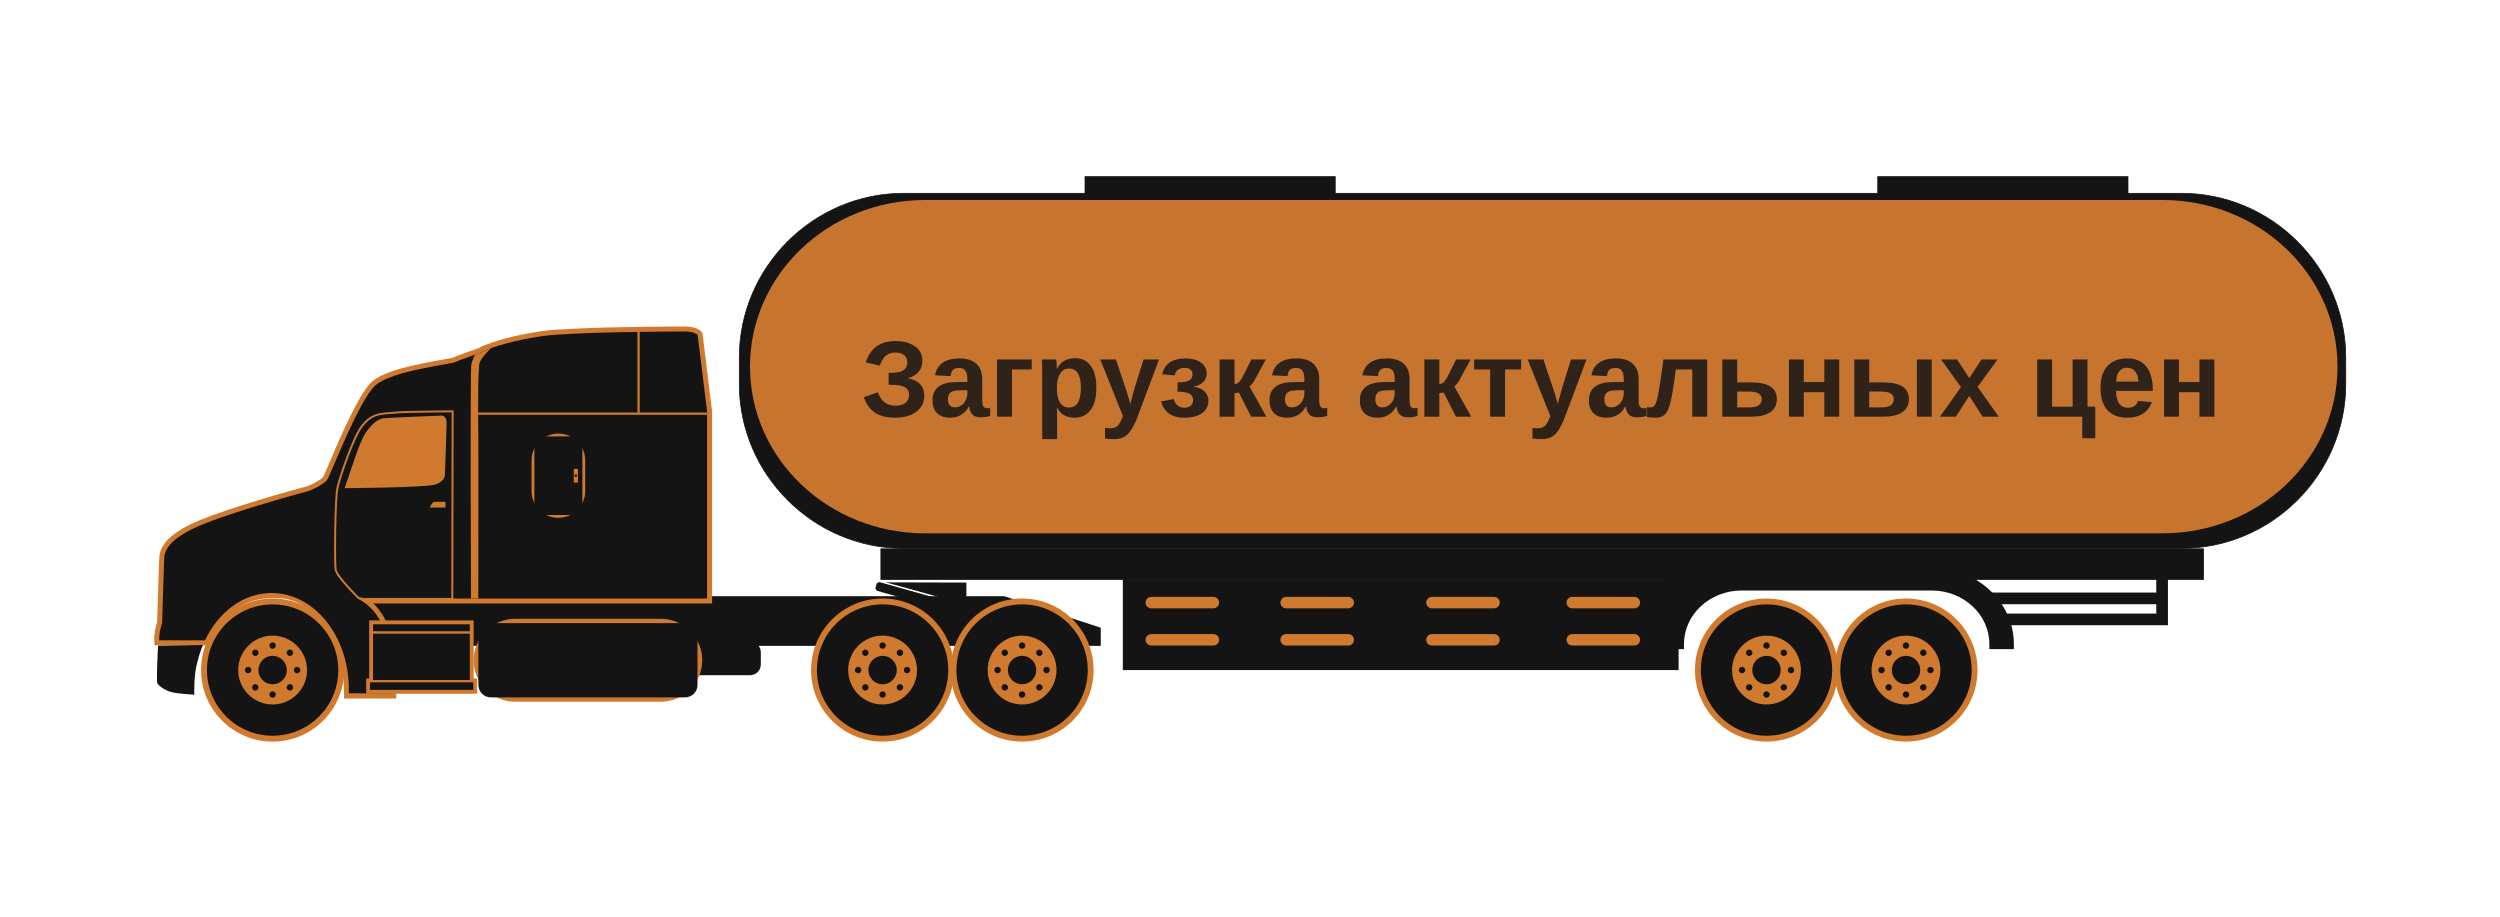
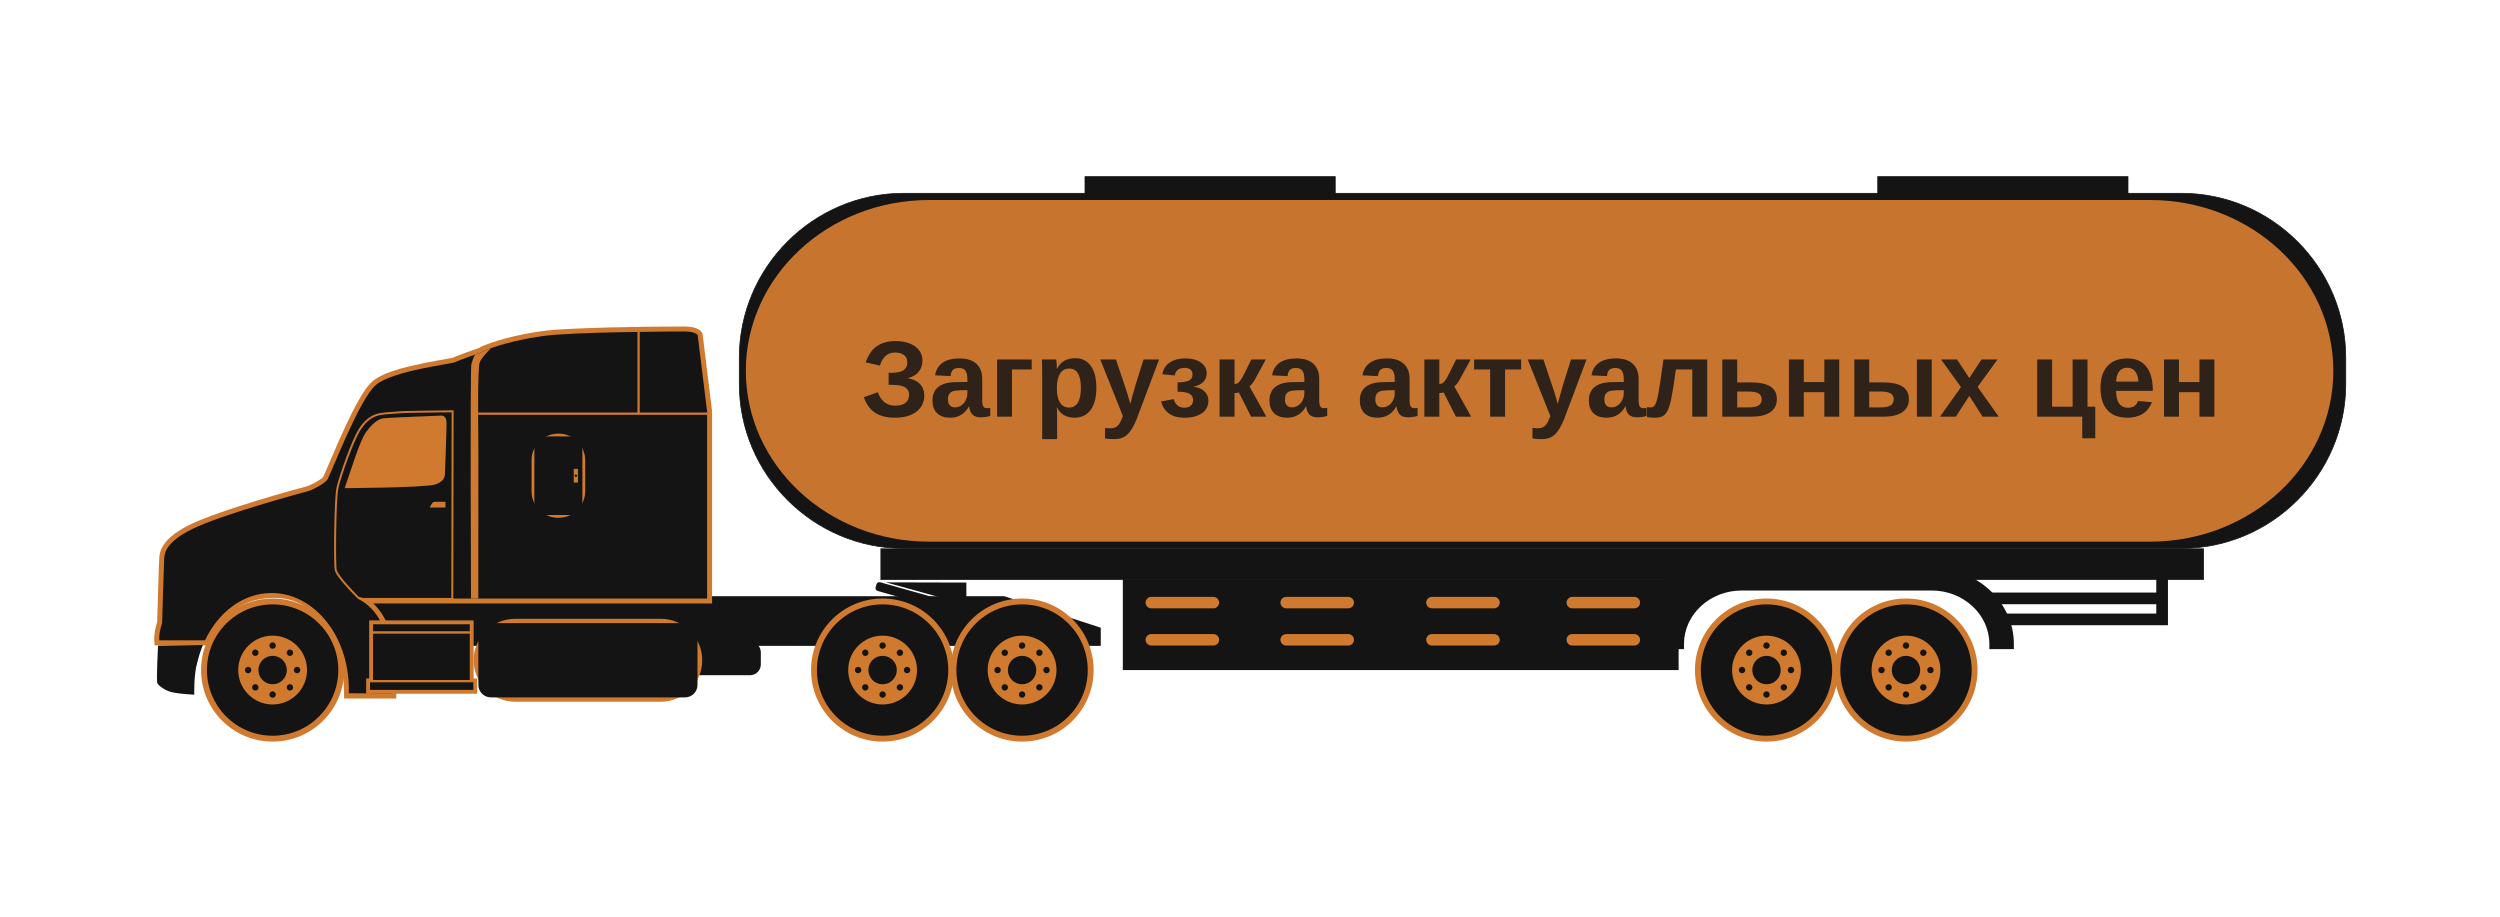
<svg xmlns="http://www.w3.org/2000/svg" viewBox="0 0 600 220" width="600" height="220" role="img" aria-labelledby="title desc">
-   <g transform="translate(-50,-10) scale(0.35)" data-href="https://www.vecteezy.com/vector-art/10043085-truck-silhouette-icons-shipping-cargo-trukcs-dumpers-transportation-vector-symbols-transport-trailer-van-lorry-vehicle-truck-illustration">
+   <g id="detailed-truck" transform="translate(-50,-10) scale(0.35)" data-href="https://www.vecteezy.com/vector-art/10043085-truck-silhouette-icons-shipping-cargo-trukcs-dumpers-transportation-vector-symbols-transport-trailer-van-lorry-vehicle-truck-illustration">
    <path fill-rule="evenodd" fill="#d07a2f" fill-opacity="1" d="M 956.887 1327.609 L 1002.488 1327.609 C 1004.801 1327.609 1006.691 1329.5 1006.691 1331.812 C 1006.691 1334.121 1004.801 1336.012 1002.488 1336.012 L 956.887 1336.012 C 954.574 1336.012 952.688 1334.121 952.688 1331.812 C 952.688 1329.5 954.574 1327.609 956.887 1327.609 " />
    <path fill-rule="evenodd" fill="#d07a2f" fill-opacity="1" d="M 956.887 1354.91 L 1002.488 1354.91 C 1004.801 1354.91 1006.691 1356.801 1006.691 1359.109 C 1006.691 1361.422 1004.801 1363.312 1002.488 1363.312 L 956.887 1363.312 C 954.574 1363.312 952.688 1361.422 952.688 1359.109 C 952.688 1356.801 954.574 1354.91 956.887 1354.91 " />
    <path fill-rule="evenodd" fill="#d07a2f" fill-opacity="1" d="M 1055.891 1327.609 L 1101.488 1327.609 C 1103.801 1327.609 1105.691 1329.5 1105.691 1331.812 C 1105.691 1334.121 1103.801 1336.012 1101.488 1336.012 L 1055.891 1336.012 C 1053.578 1336.012 1051.691 1334.121 1051.691 1331.812 C 1051.691 1329.5 1053.578 1327.609 1055.891 1327.609 " />
    <path fill-rule="evenodd" fill="#d07a2f" fill-opacity="1" d="M 1055.891 1354.91 L 1101.488 1354.91 C 1103.801 1354.91 1105.691 1356.801 1105.691 1359.109 C 1105.691 1361.422 1103.801 1363.312 1101.488 1363.312 L 1055.891 1363.312 C 1053.578 1363.312 1051.691 1361.422 1051.691 1359.109 C 1051.691 1356.801 1053.578 1354.91 1055.891 1354.91 " />
    <path fill-rule="evenodd" fill="#d07a2f" fill-opacity="1" d="M 1162.898 1327.609 L 1208.5 1327.609 C 1210.809 1327.609 1212.699 1329.5 1212.699 1331.812 C 1212.699 1334.121 1210.809 1336.012 1208.5 1336.012 L 1162.898 1336.012 C 1160.59 1336.012 1158.699 1334.121 1158.699 1331.812 C 1158.699 1329.5 1160.59 1327.609 1162.898 1327.609 " />
    <path fill-rule="evenodd" fill="#d07a2f" fill-opacity="1" d="M 1162.898 1354.91 L 1208.5 1354.91 C 1210.809 1354.91 1212.699 1356.801 1212.699 1359.109 C 1212.699 1361.422 1210.809 1363.312 1208.5 1363.312 L 1162.898 1363.312 C 1160.59 1363.312 1158.699 1361.422 1158.699 1359.109 C 1158.699 1356.801 1160.59 1354.91 1162.898 1354.91 " />
    <path fill-rule="evenodd" fill="#d07a2f" fill-opacity="1" d="M 1265.91 1327.609 L 1311.512 1327.609 C 1313.82 1327.609 1315.711 1329.5 1315.711 1331.812 C 1315.711 1334.121 1313.82 1336.012 1311.512 1336.012 L 1265.91 1336.012 C 1263.602 1336.012 1261.711 1334.121 1261.711 1331.812 C 1261.711 1329.5 1263.602 1327.609 1265.91 1327.609 " />
    <path fill-rule="evenodd" fill="#d07a2f" fill-opacity="1" d="M 1265.91 1354.91 L 1311.512 1354.91 C 1313.82 1354.91 1315.711 1356.801 1315.711 1359.109 C 1315.711 1361.422 1313.82 1363.312 1311.512 1363.312 L 1265.91 1363.312 C 1263.602 1363.312 1261.711 1361.422 1261.711 1359.109 C 1261.711 1356.801 1263.602 1354.91 1265.91 1354.91 " />
    <path fill-rule="evenodd" fill="#141414" fill-opacity="1" d="M 382.656 437.371 L 831.332 437.371 L 897.664 459.02 L 897.664 471.461 L 382.656 471.461 L 382.656 437.371 " />
    <path fill-rule="evenodd" fill="#d07a2f" fill-opacity="1" d="M 250.617 455.172 C 250.82 448.219 251.031 441.281 251.246 434.328 C 251.391 429.77 251.531 425.219 251.688 420.66 C 251.773 418.148 251.812 415.559 251.992 413.051 C 252.078 411.828 252.039 410.719 252.219 409.461 C 252.535 407.238 253.277 405.18 254.395 403.238 C 258.238 396.57 266.301 391.66 273.004 388.352 C 278.062 385.852 283.508 383.762 288.805 381.82 C 295.328 379.43 301.934 377.238 308.551 375.129 C 323.238 370.441 338.195 366.059 353.098 362.09 C 355.641 361.41 362.602 357.762 364.387 355.711 C 364.984 354.73 365.609 353.141 366.066 352.09 C 367.234 349.43 368.367 346.75 369.512 344.07 C 372.73 336.531 375.98 329 379.438 321.559 C 382.375 315.23 385.465 308.879 388.926 302.82 C 391.293 298.68 394.648 293.141 398.277 290.012 C 404.445 284.711 416.621 281.422 424.465 279.539 C 430.812 278.02 437.23 276.789 443.66 275.641 C 445.965 275.23 448.27 274.828 450.57 274.41 C 451.473 274.238 452.852 274.031 453.734 273.738 C 454.832 273.16 456.137 272.672 457.281 272.23 C 459.043 271.551 460.816 270.891 462.594 270.25 C 465.461 269.211 468.34 268.199 471.223 267.199 C 472.57 266.289 474.582 265.488 475.879 264.988 C 487.82 260.461 501.328 257.531 513.914 255.711 C 520.41 254.77 527.281 254.41 533.84 254.078 C 542.77 253.621 551.715 253.328 560.652 253.109 C 577.844 252.68 595.094 252.449 612.293 252.449 C 615.898 252.449 622.281 253.102 624.277 256.77 L 624.59 257.34 L 631.141 310.48 L 631.141 442.398 L 398.859 442.398 C 414.512 457.25 415.129 483.891 414.633 504.238 L 414.551 507.578 L 378.809 507.578 L 378.777 504.191 C 378.723 498.922 378.258 493.219 377.434 488.031 C 377.195 486.52 376.91 485.012 376.562 483.52 C 371.738 462.949 357.727 440.281 334.516 438.699 C 324.891 438.051 315.586 439.641 307.246 444.66 C 297.809 450.34 291.16 459.449 286.328 469.18 L 285.387 471.07 L 248.852 471.07 L 248.648 467.871 C 248.395 463.922 249.32 459 250.617 455.172 " />
    <path fill-rule="evenodd" fill="#141414" fill-opacity="1" d="M 252.059 467.648 L 283.27 467.648 C 283.324 467.648 283.375 467.648 283.43 467.648 C 292.656 448.23 309.641 435.199 329.074 435.199 C 358.344 435.199 382.07 464.75 382.07 501.199 C 382.07 502.121 382.051 503.031 382.02 503.941 L 411.215 504.16 C 411.758 481.941 411.203 450.27 387.953 438.98 L 627.723 438.98 L 627.723 310.691 L 621.273 258.398 C 621.273 258.398 619.895 255.871 612.293 255.871 C 604.691 255.871 535.133 256.102 514.402 259.09 C 493.676 262.09 480.43 266.922 477.09 268.191 C 473.75 269.461 472.828 270.262 472.828 270.262 C 472.828 270.262 457.742 275.449 455.211 276.828 C 452.676 278.211 412.023 282.699 400.508 292.609 C 388.988 302.512 369.184 355.262 367.109 357.789 C 365.035 360.32 357.434 364.469 353.98 365.391 C 350.523 366.309 295.016 381.281 274.516 391.422 C 254.02 401.551 255.629 410.07 255.398 413.301 C 255.172 416.52 254.02 455.789 254.02 455.789 C 254.02 455.789 251.715 462.238 252.059 467.648 " />
    <path fill-rule="evenodd" fill="#d07a2f" fill-opacity="1" d="M 627.723 312.988 L 627.723 311.449 L 470.711 311.449 C 470.715 311.969 470.715 312.48 470.719 312.988 L 627.723 312.988 " />
    <path fill-rule="evenodd" fill="#d07a2f" fill-opacity="1" d="M 581.508 256.129 L 579.969 256.148 L 579.969 312.219 L 581.508 312.219 L 581.508 256.129 " />
    <path fill-rule="evenodd" fill="#d07a2f" fill-opacity="1" d="M 391.457 439.91 C 390.449 439.699 389.438 439.449 388.461 439.129 L 388.156 439.031 L 387.93 438.801 C 384.996 435.898 382.109 432.82 379.391 429.719 C 377.465 427.52 372.797 422.148 372.348 419.289 C 372.27 418.809 372.238 418.301 372.207 417.82 C 372.16 417.07 372.133 416.309 372.109 415.559 C 372.035 413.352 372.004 411.141 371.988 408.93 C 371.934 402.84 371.98 396.738 372.082 390.648 C 372.18 385.012 372.324 379.359 372.609 373.73 C 372.719 371.539 372.848 369.352 373.047 367.172 C 373.176 365.75 373.316 364.211 373.629 362.82 C 374.285 359.879 375.238 356.879 376.16 354.02 C 377.445 350.039 378.828 346.078 380.285 342.172 C 381.645 338.52 383.07 334.879 384.617 331.301 C 385.801 328.578 387.105 325.68 388.648 323.141 C 392.012 317.609 396.52 313.27 402.996 311.93 C 404.07 311.711 405.195 311.578 406.285 311.461 C 407.676 311.309 409.07 311.191 410.465 311.09 C 412.023 310.969 413.59 310.859 415.152 310.75 C 416.215 310.68 417.289 310.621 418.352 310.52 C 419.047 310.461 419.789 310.449 420.488 310.43 C 421.801 310.391 423.117 310.371 424.43 310.34 C 428.09 310.27 431.754 310.211 435.414 310.16 C 441.125 310.078 446.836 310.012 452.547 309.941 L 453.906 309.93 L 453.676 439.941 L 391.594 439.941 L 391.457 439.91 " />
    <path fill-rule="evenodd" fill="#141414" fill-opacity="1" d="M 391.734 438.59 L 452.332 438.59 L 452.559 311.289 C 452.559 311.289 421.004 311.629 418.473 311.859 C 415.938 312.09 406.609 312.551 403.27 313.238 C 399.93 313.941 394.633 315.891 389.797 323.84 C 384.961 331.789 376.668 355.391 374.941 363.109 C 373.215 370.828 372.98 414.699 373.672 419.078 C 374.363 423.461 388.875 437.852 388.875 437.852 C 389.715 438.121 390.68 438.371 391.734 438.59 " />
    <path fill-rule="evenodd" fill="#d07a2f" fill-opacity="1" d="M 465.836 438.98 L 470.836 438.98 C 470.852 420.57 470.867 402.172 470.875 383.762 C 470.883 370.57 470.887 357.391 470.879 344.199 C 470.875 339.648 470.871 335.102 470.863 330.551 C 470.859 328.449 470.879 326.328 470.828 324.23 C 470.762 321.32 470.75 318.398 470.73 315.488 C 470.699 310.52 470.695 305.551 470.73 300.578 C 470.766 295.672 470.824 290.75 471.012 285.852 C 471.078 284.031 471.16 282.211 471.309 280.398 C 471.379 279.512 471.457 278.301 471.688 277.441 C 472.277 275.23 475.215 271.891 476.793 270.191 L 479.43 267.34 C 478.406 267.699 477.621 267.988 477.09 268.191 C 473.75 269.461 472.828 270.262 472.828 270.262 C 472.828 270.262 471.051 270.871 468.617 271.73 C 467.512 273.719 466.746 275.781 466.137 278.07 C 465.945 278.781 465.945 280.078 465.918 280.84 C 465.855 282.672 465.824 284.5 465.801 286.328 C 465.703 292.48 465.676 298.641 465.648 304.801 C 465.57 323.031 465.582 341.262 465.609 359.48 C 465.645 385.98 465.723 412.48 465.836 438.98 " />
    <path fill-rule="evenodd" fill="#d07a2f" fill-opacity="1" d="M 329.797 438.98 C 356.887 438.98 378.855 460.949 378.855 488.039 C 378.855 515.129 356.887 537.102 329.797 537.102 C 302.703 537.102 280.734 515.129 280.734 488.039 C 280.734 460.949 302.703 438.98 329.797 438.98 " />
    <path fill-rule="evenodd" fill="#141414" fill-opacity="1" d="M 329.797 443.012 C 354.664 443.012 374.828 463.172 374.828 488.039 C 374.828 512.91 354.664 533.07 329.797 533.07 C 304.926 533.07 284.762 512.91 284.762 488.039 C 284.762 463.172 304.926 443.012 329.797 443.012 " />
    <path fill-rule="evenodd" fill="#d07a2f" fill-opacity="1" d="M 329.797 464.441 C 342.828 464.441 353.395 475.012 353.395 488.039 C 353.395 501.07 342.828 511.641 329.797 511.641 C 316.762 511.641 306.199 501.07 306.199 488.039 C 306.199 475.012 316.762 464.441 329.797 464.441 " />
    <path fill-rule="evenodd" fill="#141414" fill-opacity="1" d="M 329.797 478.289 C 335.18 478.289 339.547 482.66 339.547 488.039 C 339.547 493.422 335.18 497.789 329.797 497.789 C 324.41 497.789 320.047 493.422 320.047 488.039 C 320.047 482.66 324.41 478.289 329.797 478.289 " />
    <path fill-rule="evenodd" fill="#141414" fill-opacity="1" d="M 329.797 469.039 C 331.016 469.039 332.004 470.031 332.004 471.25 C 332.004 472.469 331.016 473.461 329.797 473.461 C 328.574 473.461 327.586 472.469 327.586 471.25 C 327.586 470.031 328.574 469.039 329.797 469.039 " />
    <path fill-rule="evenodd" fill="#141414" fill-opacity="1" d="M 329.797 507.039 C 328.574 507.039 327.586 506.051 327.586 504.828 C 327.586 503.602 328.574 502.621 329.797 502.621 C 331.016 502.621 332.004 503.602 332.004 504.828 C 332.004 506.051 331.016 507.039 329.797 507.039 " />
    <path fill-rule="evenodd" fill="#141414" fill-opacity="1" d="M 348.789 488.039 C 348.789 489.262 347.801 490.25 346.582 490.25 C 345.359 490.25 344.371 489.262 344.371 488.039 C 344.371 486.82 345.359 485.828 346.582 485.828 C 347.801 485.828 348.789 486.82 348.789 488.039 " />
    <path fill-rule="evenodd" fill="#141414" fill-opacity="1" d="M 310.801 488.039 C 310.801 486.82 311.789 485.828 313.008 485.828 C 314.23 485.828 315.219 486.82 315.219 488.039 C 315.219 489.262 314.23 490.25 313.008 490.25 C 311.789 490.25 310.801 489.262 310.801 488.039 " />
    <path fill-rule="evenodd" fill="#141414" fill-opacity="1" d="M 343.227 474.609 C 344.09 475.469 344.09 476.871 343.227 477.73 C 342.363 478.602 340.965 478.602 340.102 477.73 C 339.238 476.871 339.238 475.469 340.102 474.609 C 340.965 473.738 342.363 473.738 343.227 474.609 " />
    <path fill-rule="evenodd" fill="#141414" fill-opacity="1" d="M 316.363 501.469 C 315.5 500.609 315.5 499.211 316.363 498.352 C 317.227 497.48 318.625 497.48 319.488 498.352 C 320.352 499.211 320.352 500.609 319.488 501.469 C 318.625 502.328 317.227 502.328 316.363 501.469 " />
    <path fill-rule="evenodd" fill="#141414" fill-opacity="1" d="M 343.227 501.469 C 342.363 502.328 340.965 502.328 340.102 501.469 C 339.238 500.609 339.238 499.211 340.102 498.352 C 340.965 497.48 342.363 497.48 343.227 498.352 C 344.09 499.211 344.09 500.609 343.227 501.469 " />
    <path fill-rule="evenodd" fill="#141414" fill-opacity="1" d="M 316.363 474.609 C 317.227 473.738 318.625 473.738 319.488 474.609 C 320.352 475.469 320.352 476.871 319.488 477.73 C 318.625 478.602 317.227 478.602 316.363 477.73 C 315.5 476.871 315.5 475.469 316.363 474.609 " />
    <path fill-rule="evenodd" fill="#d07a2f" fill-opacity="1" d="M 748.066 438.98 C 775.16 438.98 797.129 460.949 797.129 488.039 C 797.129 515.129 775.16 537.102 748.066 537.102 C 720.977 537.102 699.008 515.129 699.008 488.039 C 699.008 460.949 720.977 438.98 748.066 438.98 " />
    <path fill-rule="evenodd" fill="#141414" fill-opacity="1" d="M 748.066 443.012 C 772.938 443.012 793.098 463.172 793.098 488.039 C 793.098 512.91 772.938 533.07 748.066 533.07 C 723.199 533.07 703.035 512.91 703.035 488.039 C 703.035 463.172 723.199 443.012 748.066 443.012 " />
    <path fill-rule="evenodd" fill="#d07a2f" fill-opacity="1" d="M 748.066 464.441 C 761.102 464.441 771.664 475.012 771.664 488.039 C 771.664 501.07 761.102 511.641 748.066 511.641 C 735.035 511.641 724.469 501.07 724.469 488.039 C 724.469 475.012 735.035 464.441 748.066 464.441 " />
    <path fill-rule="evenodd" fill="#141414" fill-opacity="1" d="M 748.066 478.289 C 753.453 478.289 757.816 482.66 757.816 488.039 C 757.816 493.422 753.453 497.789 748.066 497.789 C 742.684 497.789 738.316 493.422 738.316 488.039 C 738.316 482.66 742.684 478.289 748.066 478.289 " />
    <path fill-rule="evenodd" fill="#141414" fill-opacity="1" d="M 748.066 469.039 C 749.289 469.039 750.277 470.031 750.277 471.25 C 750.277 472.469 749.289 473.461 748.066 473.461 C 746.848 473.461 745.859 472.469 745.859 471.25 C 745.859 470.031 746.848 469.039 748.066 469.039 " />
    <path fill-rule="evenodd" fill="#141414" fill-opacity="1" d="M 748.066 507.039 C 746.848 507.039 745.859 506.051 745.859 504.828 C 745.859 503.602 746.848 502.621 748.066 502.621 C 749.289 502.621 750.277 503.602 750.277 504.828 C 750.277 506.051 749.289 507.039 748.066 507.039 " />
    <path fill-rule="evenodd" fill="#141414" fill-opacity="1" d="M 767.062 488.039 C 767.062 489.262 766.074 490.25 764.852 490.25 C 763.633 490.25 762.645 489.262 762.645 488.039 C 762.645 486.82 763.633 485.828 764.852 485.828 C 766.074 485.828 767.062 486.82 767.062 488.039 " />
    <path fill-rule="evenodd" fill="#141414" fill-opacity="1" d="M 729.07 488.039 C 729.07 486.82 730.062 485.828 731.281 485.828 C 732.504 485.828 733.492 486.82 733.492 488.039 C 733.492 489.262 732.504 490.25 731.281 490.25 C 730.062 490.25 729.07 489.262 729.07 488.039 " />
    <path fill-rule="evenodd" fill="#141414" fill-opacity="1" d="M 761.5 474.609 C 762.363 475.469 762.363 476.871 761.5 477.73 C 760.637 478.602 759.238 478.602 758.375 477.73 C 757.512 476.871 757.512 475.469 758.375 474.609 C 759.238 473.738 760.637 473.738 761.5 474.609 " />
    <path fill-rule="evenodd" fill="#141414" fill-opacity="1" d="M 734.637 501.469 C 733.773 500.609 733.773 499.211 734.637 498.352 C 735.5 497.48 736.898 497.48 737.762 498.352 C 738.625 499.211 738.625 500.609 737.762 501.469 C 736.898 502.328 735.5 502.328 734.637 501.469 " />
    <path fill-rule="evenodd" fill="#141414" fill-opacity="1" d="M 761.5 501.469 C 760.637 502.328 759.238 502.328 758.375 501.469 C 757.512 500.609 757.512 499.211 758.375 498.352 C 759.238 497.48 760.637 497.48 761.5 498.352 C 762.363 499.211 762.363 500.609 761.5 501.469 " />
    <path fill-rule="evenodd" fill="#141414" fill-opacity="1" d="M 734.637 474.609 C 735.5 473.738 736.898 473.738 737.762 474.609 C 738.625 475.469 738.625 476.871 737.762 477.73 C 736.898 478.602 735.5 478.602 734.637 477.73 C 733.773 476.871 733.773 475.469 734.637 474.609 " />
    <path fill-rule="evenodd" fill="#d07a2f" fill-opacity="1" d="M 843.711 438.98 C 870.805 438.98 892.77 460.949 892.77 488.039 C 892.77 515.129 870.805 537.102 843.711 537.102 C 816.617 537.102 794.652 515.129 794.652 488.039 C 794.652 460.949 816.617 438.98 843.711 438.98 " />
    <path fill-rule="evenodd" fill="#141414" fill-opacity="1" d="M 843.711 443.012 C 868.582 443.012 888.742 463.172 888.742 488.039 C 888.742 512.91 868.582 533.07 843.711 533.07 C 818.84 533.07 798.68 512.91 798.68 488.039 C 798.68 463.172 818.84 443.012 843.711 443.012 " />
    <path fill-rule="evenodd" fill="#d07a2f" fill-opacity="1" d="M 843.711 464.441 C 856.742 464.441 867.309 475.012 867.309 488.039 C 867.309 501.07 856.742 511.641 843.711 511.641 C 830.68 511.641 820.113 501.07 820.113 488.039 C 820.113 475.012 830.68 464.441 843.711 464.441 " />
    <path fill-rule="evenodd" fill="#141414" fill-opacity="1" d="M 843.711 478.289 C 849.098 478.289 853.461 482.66 853.461 488.039 C 853.461 493.422 849.098 497.789 843.711 497.789 C 838.328 497.789 833.961 493.422 833.961 488.039 C 833.961 482.66 838.328 478.289 843.711 478.289 " />
    <path fill-rule="evenodd" fill="#141414" fill-opacity="1" d="M 843.711 469.039 C 844.934 469.039 845.922 470.031 845.922 471.25 C 845.922 472.469 844.934 473.461 843.711 473.461 C 842.492 473.461 841.504 472.469 841.504 471.25 C 841.504 470.031 842.492 469.039 843.711 469.039 " />
    <path fill-rule="evenodd" fill="#141414" fill-opacity="1" d="M 843.711 507.039 C 842.492 507.039 841.504 506.051 841.504 504.828 C 841.504 503.602 842.492 502.621 843.711 502.621 C 844.934 502.621 845.922 503.602 845.922 504.828 C 845.922 506.051 844.934 507.039 843.711 507.039 " />
    <path fill-rule="evenodd" fill="#141414" fill-opacity="1" d="M 862.707 488.039 C 862.707 489.262 861.719 490.25 860.496 490.25 C 859.277 490.25 858.285 489.262 858.285 488.039 C 858.285 486.82 859.277 485.828 860.496 485.828 C 861.719 485.828 862.707 486.82 862.707 488.039 " />
    <path fill-rule="evenodd" fill="#141414" fill-opacity="1" d="M 824.715 488.039 C 824.715 486.82 825.703 485.828 826.926 485.828 C 828.145 485.828 829.137 486.82 829.137 488.039 C 829.137 489.262 828.145 490.25 826.926 490.25 C 825.703 490.25 824.715 489.262 824.715 488.039 " />
    <path fill-rule="evenodd" fill="#141414" fill-opacity="1" d="M 857.145 474.609 C 858.008 475.469 858.008 476.871 857.145 477.73 C 856.281 478.602 854.883 478.602 854.02 477.73 C 853.156 476.871 853.156 475.469 854.02 474.609 C 854.883 473.738 856.281 473.738 857.145 474.609 " />
    <path fill-rule="evenodd" fill="#141414" fill-opacity="1" d="M 830.281 501.469 C 829.414 500.609 829.414 499.211 830.281 498.352 C 831.145 497.48 832.543 497.48 833.406 498.352 C 834.27 499.211 834.27 500.609 833.406 501.469 C 832.543 502.328 831.145 502.328 830.281 501.469 " />
    <path fill-rule="evenodd" fill="#141414" fill-opacity="1" d="M 857.145 501.469 C 856.281 502.328 854.883 502.328 854.02 501.469 C 853.156 500.609 853.156 499.211 854.02 498.352 C 854.883 497.48 856.281 497.48 857.145 498.352 C 858.008 499.211 858.008 500.609 857.145 501.469 " />
    <path fill-rule="evenodd" fill="#141414" fill-opacity="1" d="M 830.281 474.609 C 831.145 473.738 832.543 473.738 833.406 474.609 C 834.27 475.469 834.27 476.871 833.406 477.73 C 832.543 478.602 831.145 478.602 830.281 477.73 C 829.414 476.871 829.414 475.469 830.281 474.609 " />
    <path fill-rule="evenodd" fill="#d07a2f" fill-opacity="1" d="M 467.645 493.801 L 470.062 493.801 L 470.062 504.281 L 393.938 504.281 L 393.938 493.801 L 396.012 493.801 L 396.012 453.988 L 467.645 453.988 L 467.645 493.801 " />
    <path fill-rule="evenodd" fill="#141414" fill-opacity="1" d="M 398.66 463.09 L 464.996 463.09 L 464.996 494.871 L 398.66 494.871 L 398.66 463.09 " />
    <path fill-rule="evenodd" fill="#141414" fill-opacity="1" d="M 398.66 461.422 L 464.996 461.422 L 464.996 456.641 L 398.66 456.641 L 398.66 461.422 " />
    <path fill-rule="evenodd" fill="#141414" fill-opacity="1" d="M 396.59 496.449 L 467.414 496.449 L 467.414 501.629 L 396.59 501.629 L 396.59 496.449 " />
    <path fill-rule="evenodd" fill="#141414" fill-opacity="1" d="M 600.059 468.539 L 657.203 468.539 C 661.258 468.539 664.57 471.859 664.57 475.91 L 664.57 484.199 C 664.57 488.262 661.258 491.57 657.203 491.57 L 600.059 491.57 C 596.008 491.57 592.688 488.262 592.688 484.199 L 592.688 475.91 C 592.688 471.859 596.008 468.539 600.059 468.539 " />
    <path fill-rule="evenodd" fill="#d07a2f" fill-opacity="1" d="M 496.09 452.879 L 595.941 452.879 C 611.59 452.879 624.387 465.68 624.387 481.32 C 624.387 496.969 611.59 509.77 595.941 509.77 L 496.09 509.77 C 480.445 509.77 467.645 496.969 467.645 481.32 C 467.645 465.68 480.445 452.879 496.09 452.879 " />
    <path fill-rule="evenodd" fill="#141414" fill-opacity="1" d="M 479.41 455.871 L 612.621 455.871 C 617.309 455.871 621.145 459.711 621.145 464.391 L 621.145 498.25 C 621.145 502.941 617.309 506.77 612.621 506.77 L 479.41 506.77 C 474.723 506.77 470.887 502.941 470.887 498.25 L 470.887 464.391 C 470.887 459.711 474.723 455.871 479.41 455.871 " />
    <path fill-rule="evenodd" fill="#141414" fill-opacity="1" d="M 251.215 471.301 C 251.215 471.301 249.945 495.602 250.754 497.102 C 251.559 498.602 255.82 502.172 261.117 503.32 C 266.414 504.469 276.09 504.93 276.09 504.93 C 276.09 504.93 275.629 491.23 278.16 482.711 L 278.309 482.211 C 279.262 478.25 280.504 474.449 282.008 470.852 L 251.215 471.301 " />
    <path fill-rule="evenodd" fill="#d07a2f" fill-opacity="1" d="M 393.641 325.23 C 397.961 318.922 402.328 315.871 405.785 315.398 C 409.238 314.941 445.398 313.559 445.398 313.559 C 445.398 313.559 449.086 313.102 449.086 318.629 C 449.086 324.16 447.934 353.871 447.934 353.871 C 447.934 353.871 448.281 358.82 440.91 360.891 C 433.539 362.969 379.184 363.309 379.184 363.309 C 383.488 351.109 389.32 331.551 393.641 325.23 " />
    <path fill-rule="evenodd" fill="#d07a2f" fill-opacity="1" d="M 525.559 325.91 L 525.934 325.91 C 535.945 325.91 544.133 334.102 544.133 344.109 L 544.133 365.441 C 544.133 375.449 535.945 383.641 525.934 383.641 L 525.559 383.641 C 515.547 383.641 507.359 375.449 507.359 365.441 L 507.359 344.109 C 507.359 334.102 515.547 325.91 525.559 325.91 " />
    <path fill-rule="evenodd" fill="#141414" fill-opacity="1" d="M 537.148 327.82 L 514.344 327.82 C 511.559 327.82 509.277 330.109 509.277 332.891 L 509.277 376.648 C 509.277 379.441 511.559 381.719 514.344 381.719 L 537.148 381.719 C 539.934 381.719 542.215 379.441 542.215 376.648 L 542.215 332.891 C 542.215 330.109 539.934 327.82 537.148 327.82 " />
    <path fill-rule="evenodd" fill="#d07a2f" fill-opacity="1" d="M 538.719 350.059 L 536.727 350.059 C 536.48 350.059 536.285 350.262 536.285 350.5 L 536.285 359.039 C 536.285 359.289 536.48 359.48 536.727 359.48 L 538.719 359.48 C 538.965 359.48 539.164 359.289 539.164 359.039 L 539.164 350.5 C 539.164 350.262 538.965 350.059 538.719 350.059 " />
    <path fill-rule="evenodd" fill="#141414" fill-opacity="1" d="M 537.723 353.891 C 538.207 353.891 538.602 354.289 538.602 354.77 C 538.602 355.262 538.207 355.648 537.723 355.648 C 537.238 355.648 536.844 355.262 536.844 354.77 C 536.844 354.289 537.238 353.891 537.723 353.891 " />
    <path fill-rule="evenodd" fill="#d07a2f" fill-opacity="1" d="M 437.562 376.641 C 437.562 376.641 439.137 372.641 440.707 372.641 C 442.281 372.641 448.328 372.641 448.328 372.641 L 448.328 376.57 C 448.328 376.57 437.562 376.57 437.562 376.641 " />
    <path fill-rule="evenodd" fill="#141414" fill-opacity="1" d="M 746.395 427.84 L 805.586 444.539 C 806.68 444.852 807.324 446 807.016 447.09 L 806.453 449.09 C 806.145 450.191 804.992 450.828 803.895 450.52 L 744.707 433.828 C 743.609 433.52 742.965 432.371 743.273 431.27 L 743.84 429.281 C 744.148 428.18 745.297 427.539 746.395 427.84 " />
    <path fill-rule="evenodd" fill="#141414" fill-opacity="1" d="M 750.316 427.898 L 805.516 443.199 L 805.516 428.051 Z M 750.316 427.898 " />
    <path fill-rule="evenodd" fill="#d07a2f" fill-opacity="1" d="M 1354.172 438.98 C 1381.27 438.98 1403.23 460.949 1403.23 488.039 C 1403.23 515.129 1381.27 537.102 1354.172 537.102 C 1327.078 537.102 1305.109 515.129 1305.109 488.039 C 1305.109 460.949 1327.078 438.98 1354.172 438.98 " />
    <path fill-rule="evenodd" fill="#141414" fill-opacity="1" d="M 1354.172 443.012 C 1379.039 443.012 1399.199 463.172 1399.199 488.039 C 1399.199 512.91 1379.039 533.07 1354.172 533.07 C 1329.301 533.07 1309.141 512.91 1309.141 488.039 C 1309.141 463.172 1329.301 443.012 1354.172 443.012 " />
    <path fill-rule="evenodd" fill="#d07a2f" fill-opacity="1" d="M 1354.172 464.441 C 1367.211 464.441 1377.77 475.012 1377.77 488.039 C 1377.77 501.07 1367.211 511.641 1354.172 511.641 C 1341.141 511.641 1330.57 501.07 1330.57 488.039 C 1330.57 475.012 1341.141 464.441 1354.172 464.441 " />
    <path fill-rule="evenodd" fill="#141414" fill-opacity="1" d="M 1354.172 478.289 C 1359.559 478.289 1363.922 482.66 1363.922 488.039 C 1363.922 493.422 1359.559 497.789 1354.172 497.789 C 1348.789 497.789 1344.422 493.422 1344.422 488.039 C 1344.422 482.66 1348.789 478.289 1354.172 478.289 " />
    <path fill-rule="evenodd" fill="#141414" fill-opacity="1" d="M 1354.172 469.039 C 1355.391 469.039 1356.379 470.031 1356.379 471.25 C 1356.379 472.469 1355.391 473.461 1354.172 473.461 C 1352.949 473.461 1351.961 472.469 1351.961 471.25 C 1351.961 470.031 1352.949 469.039 1354.172 469.039 " />
    <path fill-rule="evenodd" fill="#141414" fill-opacity="1" d="M 1354.172 507.039 C 1352.949 507.039 1351.961 506.051 1351.961 504.828 C 1351.961 503.602 1352.949 502.621 1354.172 502.621 C 1355.391 502.621 1356.379 503.602 1356.379 504.828 C 1356.379 506.051 1355.391 507.039 1354.172 507.039 " />
    <path fill-rule="evenodd" fill="#141414" fill-opacity="1" d="M 1373.172 488.039 C 1373.172 489.262 1372.18 490.25 1370.961 490.25 C 1369.738 490.25 1368.75 489.262 1368.75 488.039 C 1368.75 486.82 1369.738 485.828 1370.961 485.828 C 1372.18 485.828 1373.172 486.82 1373.172 488.039 " />
    <path fill-rule="evenodd" fill="#141414" fill-opacity="1" d="M 1335.18 488.039 C 1335.18 486.82 1336.172 485.828 1337.391 485.828 C 1338.609 485.828 1339.602 486.82 1339.602 488.039 C 1339.602 489.262 1338.609 490.25 1337.391 490.25 C 1336.172 490.25 1335.18 489.262 1335.18 488.039 " />
    <path fill-rule="evenodd" fill="#141414" fill-opacity="1" d="M 1367.602 474.609 C 1368.469 475.469 1368.469 476.871 1367.602 477.73 C 1366.738 478.602 1365.34 478.602 1364.48 477.73 C 1363.621 476.871 1363.621 475.469 1364.48 474.609 C 1365.34 473.738 1366.738 473.738 1367.602 474.609 " />
    <path fill-rule="evenodd" fill="#141414" fill-opacity="1" d="M 1340.738 501.469 C 1339.879 500.609 1339.879 499.211 1340.738 498.352 C 1341.602 497.48 1343 497.48 1343.871 498.352 C 1344.73 499.211 1344.73 500.609 1343.871 501.469 C 1343 502.328 1341.602 502.328 1340.738 501.469 " />
    <path fill-rule="evenodd" fill="#141414" fill-opacity="1" d="M 1367.602 501.469 C 1366.738 502.328 1365.34 502.328 1364.48 501.469 C 1363.621 500.609 1363.621 499.211 1364.48 498.352 C 1365.34 497.48 1366.738 497.48 1367.602 498.352 C 1368.469 499.211 1368.469 500.609 1367.602 501.469 " />
    <path fill-rule="evenodd" fill="#141414" fill-opacity="1" d="M 1340.738 474.609 C 1341.602 473.738 1343 473.738 1343.871 474.609 C 1344.73 475.469 1344.73 476.871 1343.871 477.73 C 1343 478.602 1341.602 478.602 1340.738 477.73 C 1339.879 476.871 1339.879 475.469 1340.738 474.609 " />
    <path fill-rule="evenodd" fill="#d07a2f" fill-opacity="1" d="M 1449.82 438.98 C 1476.91 438.98 1498.879 460.949 1498.879 488.039 C 1498.879 515.129 1476.91 537.102 1449.82 537.102 C 1422.719 537.102 1400.762 515.129 1400.762 488.039 C 1400.762 460.949 1422.719 438.98 1449.82 438.98 " />
    <path fill-rule="evenodd" fill="#141414" fill-opacity="1" d="M 1449.82 443.012 C 1474.691 443.012 1494.852 463.172 1494.852 488.039 C 1494.852 512.91 1474.691 533.07 1449.82 533.07 C 1424.949 533.07 1404.781 512.91 1404.781 488.039 C 1404.781 463.172 1424.949 443.012 1449.82 443.012 " />
    <path fill-rule="evenodd" fill="#d07a2f" fill-opacity="1" d="M 1449.82 464.441 C 1462.852 464.441 1473.41 475.012 1473.41 488.039 C 1473.41 501.07 1462.852 511.641 1449.82 511.641 C 1436.781 511.641 1426.219 501.07 1426.219 488.039 C 1426.219 475.012 1436.781 464.441 1449.82 464.441 " />
    <path fill-rule="evenodd" fill="#141414" fill-opacity="1" d="M 1449.82 478.289 C 1455.199 478.289 1459.57 482.66 1459.57 488.039 C 1459.57 493.422 1455.199 497.789 1449.82 497.789 C 1444.43 497.789 1440.07 493.422 1440.07 488.039 C 1440.07 482.66 1444.43 478.289 1449.82 478.289 " />
    <path fill-rule="evenodd" fill="#141414" fill-opacity="1" d="M 1449.82 469.039 C 1451.039 469.039 1452.031 470.031 1452.031 471.25 C 1452.031 472.469 1451.039 473.461 1449.82 473.461 C 1448.602 473.461 1447.609 472.469 1447.609 471.25 C 1447.609 470.031 1448.602 469.039 1449.82 469.039 " />
    <path fill-rule="evenodd" fill="#141414" fill-opacity="1" d="M 1449.82 507.039 C 1448.602 507.039 1447.609 506.051 1447.609 504.828 C 1447.609 503.602 1448.602 502.621 1449.82 502.621 C 1451.039 502.621 1452.031 503.602 1452.031 504.828 C 1452.031 506.051 1451.039 507.039 1449.82 507.039 " />
    <path fill-rule="evenodd" fill="#141414" fill-opacity="1" d="M 1468.809 488.039 C 1468.809 489.262 1467.82 490.25 1466.602 490.25 C 1465.379 490.25 1464.391 489.262 1464.391 488.039 C 1464.391 486.82 1465.379 485.828 1466.602 485.828 C 1467.82 485.828 1468.809 486.82 1468.809 488.039 " />
    <path fill-rule="evenodd" fill="#141414" fill-opacity="1" d="M 1430.82 488.039 C 1430.82 486.82 1431.809 485.828 1433.031 485.828 C 1434.25 485.828 1435.238 486.82 1435.238 488.039 C 1435.238 489.262 1434.25 490.25 1433.031 490.25 C 1431.809 490.25 1430.82 489.262 1430.82 488.039 " />
    <path fill-rule="evenodd" fill="#141414" fill-opacity="1" d="M 1463.25 474.609 C 1464.109 475.469 1464.109 476.871 1463.25 477.73 C 1462.379 478.602 1460.988 478.602 1460.121 477.73 C 1459.262 476.871 1459.262 475.469 1460.121 474.609 C 1460.988 473.738 1462.379 473.738 1463.25 474.609 " />
    <path fill-rule="evenodd" fill="#141414" fill-opacity="1" d="M 1436.379 501.469 C 1435.52 500.609 1435.52 499.211 1436.379 498.352 C 1437.25 497.48 1438.648 497.48 1439.512 498.352 C 1440.371 499.211 1440.371 500.609 1439.512 501.469 C 1438.648 502.328 1437.25 502.328 1436.379 501.469 " />
    <path fill-rule="evenodd" fill="#141414" fill-opacity="1" d="M 1463.25 501.469 C 1462.379 502.328 1460.988 502.328 1460.121 501.469 C 1459.262 500.609 1459.262 499.211 1460.121 498.352 C 1460.988 497.48 1462.379 497.48 1463.25 498.352 C 1464.109 499.211 1464.109 500.609 1463.25 501.469 " />
    <path fill-rule="evenodd" fill="#141414" fill-opacity="1" d="M 1436.379 474.609 C 1437.25 473.738 1438.648 473.738 1439.512 474.609 C 1440.371 475.469 1440.371 476.871 1439.512 477.73 C 1438.648 478.602 1437.25 478.602 1436.379 477.73 C 1435.52 476.871 1435.52 475.469 1436.379 474.609 " />
    <path fill-rule="evenodd" fill="#141414" fill-opacity="1" d="M 1337.039 417.898 L 1467.539 417.898 C 1498.48 417.898 1523.789 441.398 1523.789 470.121 L 1523.789 473.699 L 1506.98 473.699 L 1506.98 470.121 C 1506.98 449.98 1489.23 433.5 1467.539 433.5 L 1337.039 433.5 C 1315.34 433.5 1297.59 449.98 1297.59 470.121 L 1297.59 473.699 L 1280.789 473.699 L 1280.789 470.121 C 1280.789 441.398 1306.102 417.898 1337.039 417.898 " />
    <path fill-rule="evenodd" fill="#141414" fill-opacity="1" d="M 912.789 425.73 L 1285.16 425.73 L 1285.23 419.102 L 1312.41 419.102 L 1312.41 439.559 L 1293.91 445.98 L 1293.91 488.039 L 912.789 488.039 L 912.789 425.73 " />
    <path fill-rule="evenodd" fill="#141414" fill-opacity="1" d="M 746.594 404.602 L 1654.09 404.602 L 1654.09 426.199 L 746.594 426.199 L 746.594 404.602 " />
    <path fill-rule="evenodd" fill="#d07a2f" fill-opacity="1" d="M 932.309 437.871 L 974.902 437.871 C 977.062 437.871 978.828 439.641 978.828 441.801 C 978.828 443.949 977.062 445.719 974.902 445.719 L 932.309 445.719 C 930.148 445.719 928.387 443.949 928.387 441.801 C 928.387 439.641 930.148 437.871 932.309 437.871 " />
    <path fill-rule="evenodd" fill="#d07a2f" fill-opacity="1" d="M 932.309 463.371 L 974.902 463.371 C 977.062 463.371 978.828 465.141 978.828 467.301 C 978.828 469.449 977.062 471.219 974.902 471.219 L 932.309 471.219 C 930.148 471.219 928.387 469.449 928.387 467.301 C 928.387 465.141 930.148 463.371 932.309 463.371 " />
    <path fill-rule="evenodd" fill="#d07a2f" fill-opacity="1" d="M 1024.789 437.871 L 1067.391 437.871 C 1069.551 437.871 1071.309 439.641 1071.309 441.801 C 1071.309 443.949 1069.551 445.719 1067.391 445.719 L 1024.789 445.719 C 1022.629 445.719 1020.871 443.949 1020.871 441.801 C 1020.871 439.641 1022.629 437.871 1024.789 437.871 " />
    <path fill-rule="evenodd" fill="#d07a2f" fill-opacity="1" d="M 1024.789 463.371 L 1067.391 463.371 C 1069.551 463.371 1071.309 465.141 1071.309 467.301 C 1071.309 469.449 1069.551 471.219 1067.391 471.219 L 1024.789 471.219 C 1022.629 471.219 1020.871 469.449 1020.871 467.301 C 1020.871 465.141 1022.629 463.371 1024.789 463.371 " />
    <path fill-rule="evenodd" fill="#d07a2f" fill-opacity="1" d="M 1124.75 437.871 L 1167.34 437.871 C 1169.5 437.871 1171.27 439.641 1171.27 441.801 C 1171.27 443.949 1169.5 445.719 1167.34 445.719 L 1124.75 445.719 C 1122.59 445.719 1120.828 443.949 1120.828 441.801 C 1120.828 439.641 1122.59 437.871 1124.75 437.871 " />
    <path fill-rule="evenodd" fill="#d07a2f" fill-opacity="1" d="M 1124.75 463.371 L 1167.34 463.371 C 1169.5 463.371 1171.27 465.141 1171.27 467.301 C 1171.27 469.449 1169.5 471.219 1167.34 471.219 L 1124.75 471.219 C 1122.59 471.219 1120.828 469.449 1120.828 467.301 C 1120.828 465.141 1122.59 463.371 1124.75 463.371 " />
    <path fill-rule="evenodd" fill="#d07a2f" fill-opacity="1" d="M 1220.969 437.871 L 1263.57 437.871 C 1265.719 437.871 1267.488 439.641 1267.488 441.801 C 1267.488 443.949 1265.719 445.719 1263.57 445.719 L 1220.969 445.719 C 1218.809 445.719 1217.051 443.949 1217.051 441.801 C 1217.051 439.641 1218.809 437.871 1220.969 437.871 " />
    <path fill-rule="evenodd" fill="#d07a2f" fill-opacity="1" d="M 1220.969 463.371 L 1263.57 463.371 C 1265.719 463.371 1267.488 465.141 1267.488 467.301 C 1267.488 469.449 1265.719 471.219 1263.57 471.219 L 1220.969 471.219 C 1218.809 471.219 1217.051 469.449 1217.051 467.301 C 1217.051 465.141 1218.809 463.371 1220.969 463.371 " />
    <path fill-rule="evenodd" fill="#141414" fill-opacity="1" d="M 762.594 404.602 L 1638.59 404.602 C 1700.629 404.602 1751.391 353.84 1751.391 291.801 L 1751.391 273.898 C 1751.391 211.859 1700.629 161.102 1638.59 161.102 L 762.594 161.102 C 700.555 161.102 649.793 211.859 649.793 273.898 L 649.793 291.801 C 649.793 353.84 700.555 404.602 762.594 404.602 " />
    <path fill="none" stroke-width="5" stroke-linecap="butt" stroke-linejoin="miter" stroke="#141414" stroke-opacity="1" stroke-miterlimit="2.613" d="M 7625.938 15963.984 L 16385.898 15963.984 C 17006.289 15963.984 17513.906 16471.602 17513.906 17091.992 L 17513.906 17271.016 C 17513.906 17891.406 17006.289 18398.984 16385.898 18398.984 L 7625.938 18398.984 C 7005.547 18398.984 6497.93 17891.406 6497.93 17271.016 L 6497.93 17091.992 C 6497.93 16471.602 7005.547 15963.984 7625.938 15963.984 Z M 7625.938 15963.984 " transform="matrix(0.1, 0, 0, -0.1, 0, 2001)" />
    <path fill-rule="evenodd" fill="#141414" fill-opacity="1" d="M 886.848 149.699 L 1058.449 149.699 L 1058.449 173.699 L 886.848 173.699 L 886.848 149.699 " />
    <path fill="none" stroke-width="5" stroke-linecap="butt" stroke-linejoin="miter" stroke="#141414" stroke-opacity="1" stroke-miterlimit="2.613" d="M 8868.477 18513.008 L 10584.492 18513.008 L 10584.492 18273.008 L 8868.477 18273.008 Z M 8868.477 18513.008 " transform="matrix(0.1, 0, 0, -0.1, 0, 2001)" />
    <path fill-rule="evenodd" fill="#141414" fill-opacity="1" d="M 1430.449 149.699 L 1602.051 149.699 L 1602.051 173.699 L 1430.449 173.699 L 1430.449 149.699 " />
    <path fill="none" stroke-width="5" stroke-linecap="butt" stroke-linejoin="miter" stroke="#141414" stroke-opacity="1" stroke-miterlimit="2.613" d="M 14304.492 18513.008 L 16020.508 18513.008 L 16020.508 18273.008 L 14304.492 18273.008 Z M 14304.492 18513.008 " transform="matrix(0.1, 0, 0, -0.1, 0, 2001)" />
    <path fill-rule="nonzero" fill="#141414" fill-opacity="1" d="M 1512.039 449.301 L 1621.449 449.301 L 1621.449 416.102 L 1629.449 416.102 L 1629.449 457.301 L 1512.039 457.301 L 1512.039 449.301 " />
    <path fill-rule="nonzero" fill="#141414" fill-opacity="1" d="M 1504.238 434.898 L 1625.449 434.898 L 1625.449 442.898 L 1504.238 442.898 L 1504.238 434.898 " />
  </g>
  <clipPath id="tank-clip">
-     <rect x="180" y="48" width="381" height="80" rx="42" />
+     <rect x="179" y="48" width="381" height="82" rx="44" />
  </clipPath>
  <g clip-path="url(#tank-clip)">
    <path id="oilWave" d="M0,0 Q60,-10 120,0 T240,0 T360,0 T480,0 T600,0 T750,0 V200 H0 Z" fill="#d07a2f" opacity="0.95">
      <animateTransform id="oilWaveRise" attributeName="transform" type="translate" values="0,160; -120,160; 0,160" dur="4s" repeatCount="indefinite" />
      <animateTransform attributeName="transform" additive="sum" type="translate" dur="5s" repeatCount="indefinite" values="0,0; 0,-90; 0,-30; 0,-120; 0,0" keyTimes="0;0.2;0.45;0.7;1" />
    </path>
    <text x="370" y="100" text-anchor="middle" font-family="Arial, Helvetica, sans-serif" font-size="26" font-weight="bold" fill="#141414" opacity="0.85">
      Загрузка актуальных цен
    </text>
  </g>
</svg>
